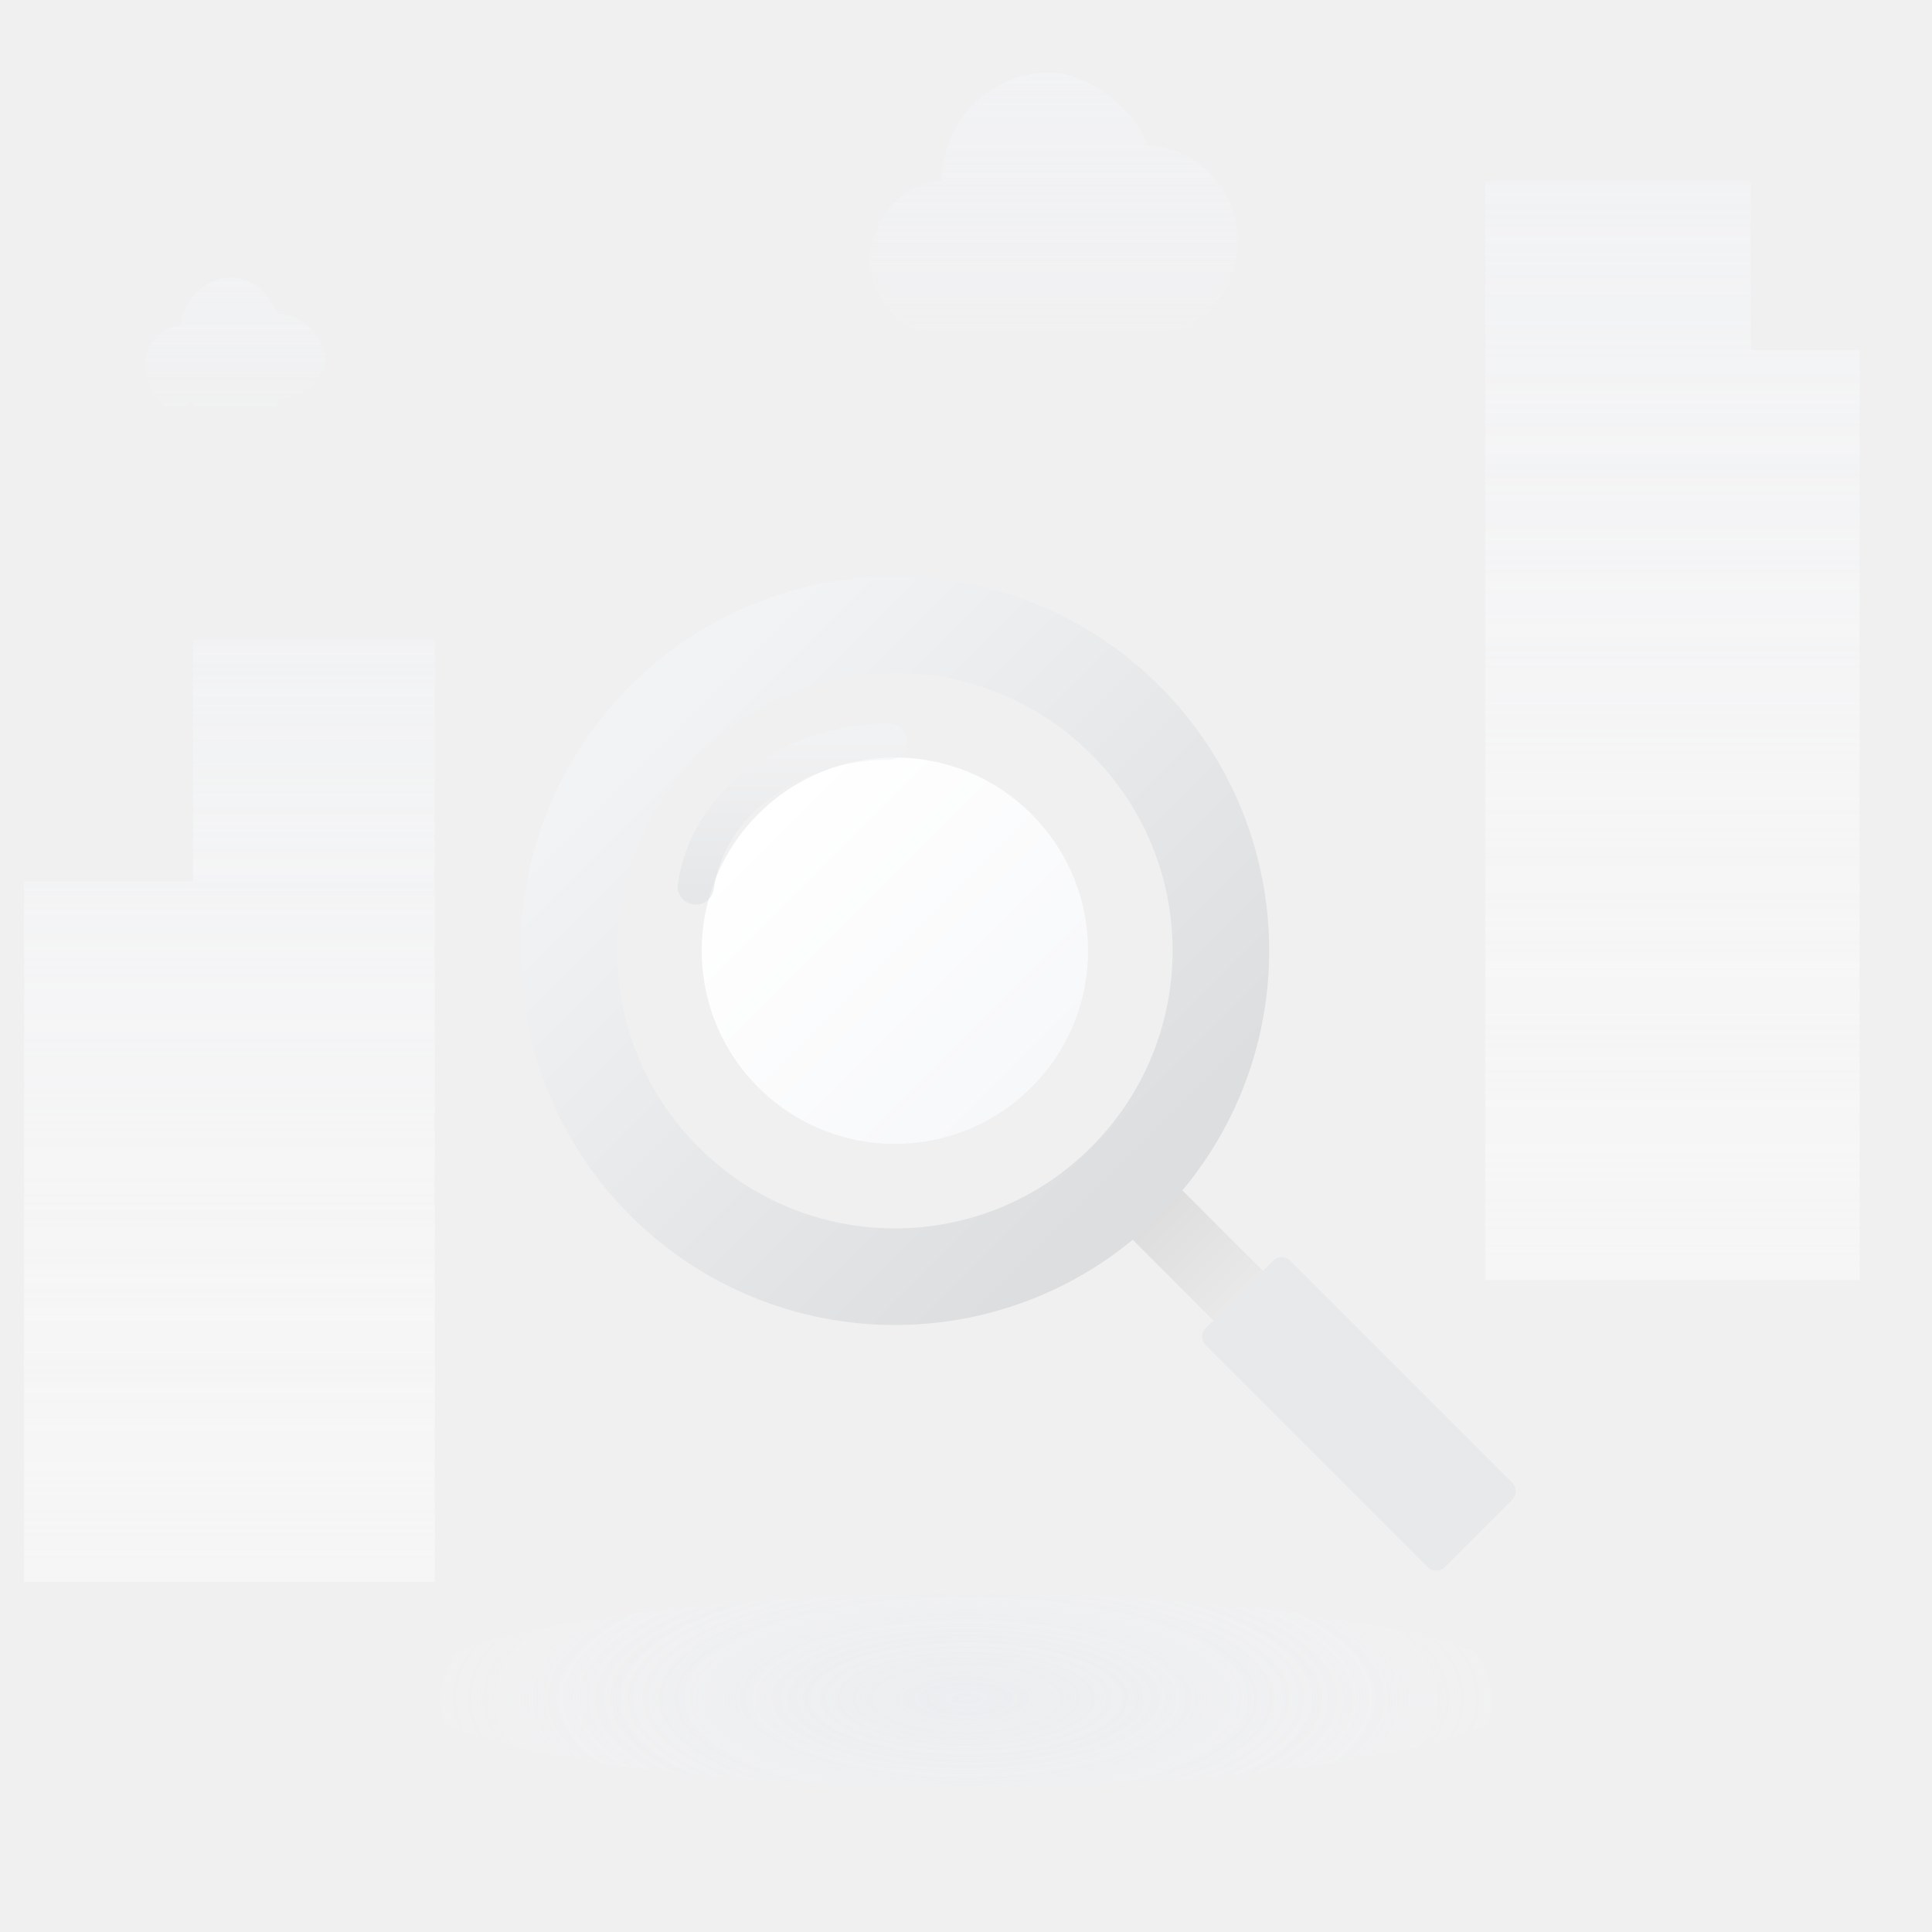
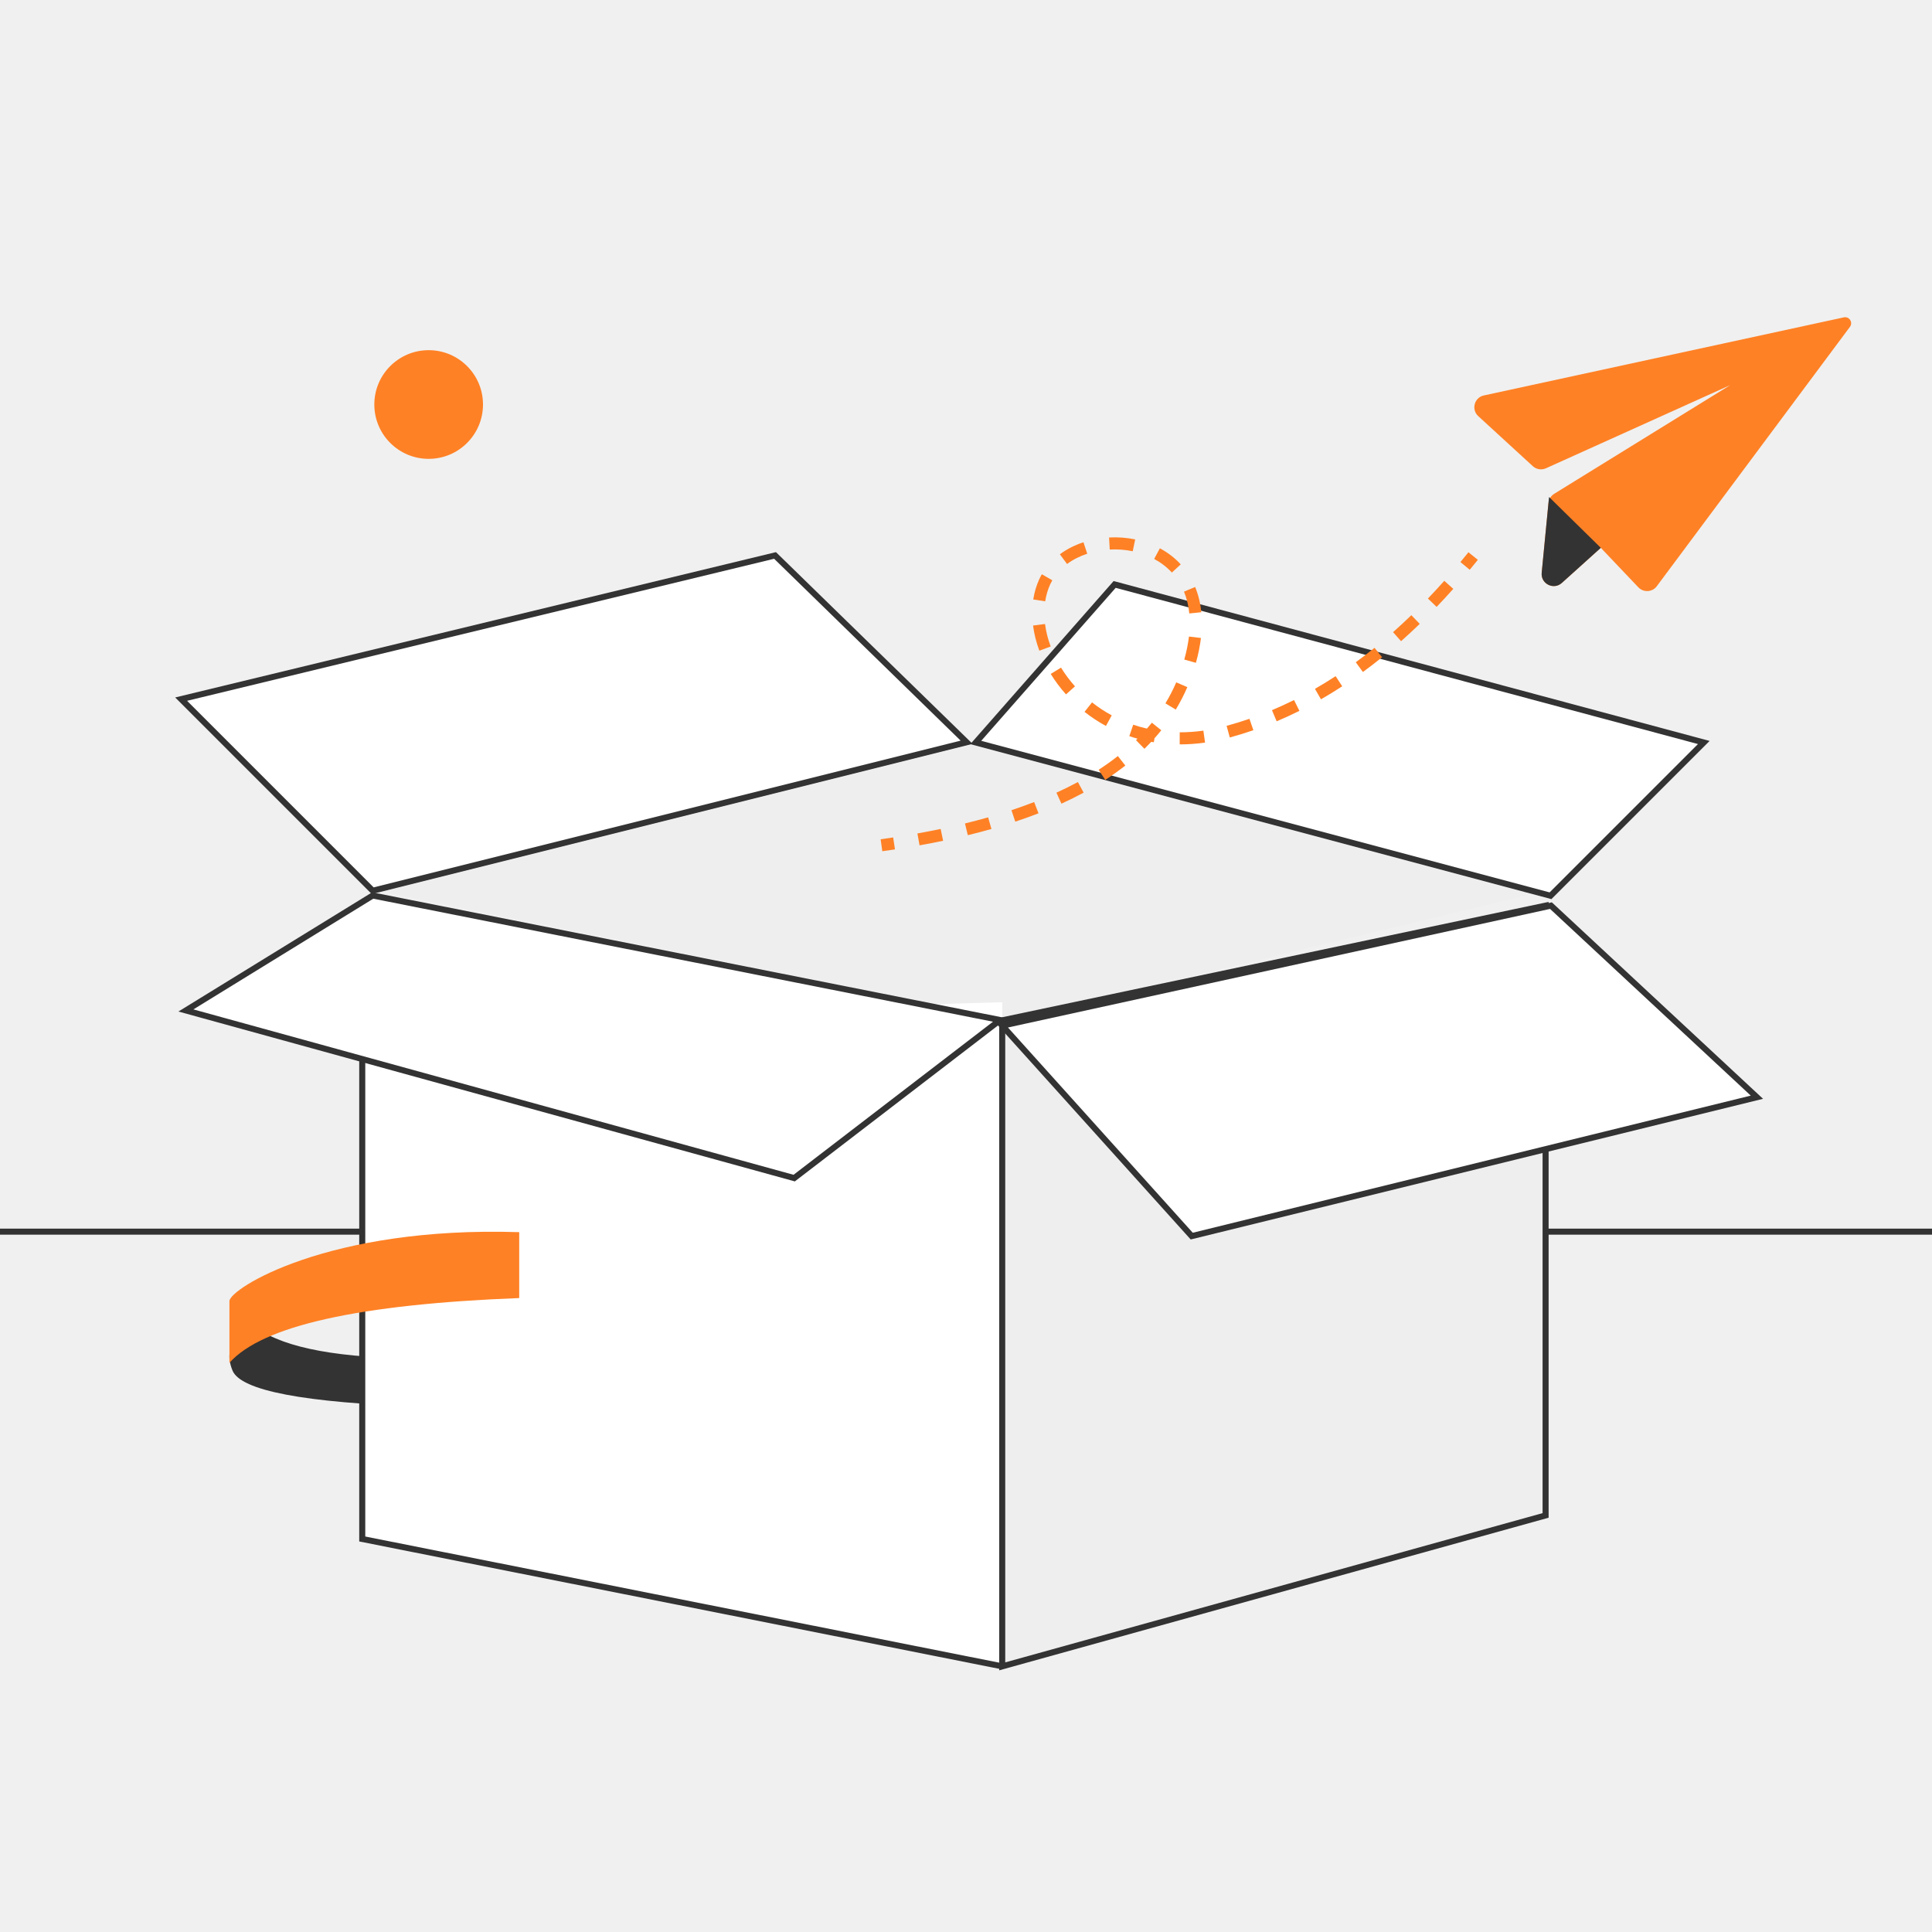
- <svg xmlns="http://www.w3.org/2000/svg" viewBox="0 0 160 160">
-   <defs>
-     <linearGradient x1="50%" y1="100%" x2="50%" id="van-empty-9">
-       <stop stop-color="#EEE" offset="0%" />
-       <stop stop-color="#D8D8D8" offset="100%" />
-     </linearGradient>
-     <linearGradient x1="100%" y1="50%" y2="50%" id="van-empty-10">
-       <stop stop-color="#F2F3F5" offset="0%" />
-       <stop stop-color="#DCDEE0" offset="100%" />
-     </linearGradient>
-     <linearGradient x1="50%" x2="50%" y2="100%" id="van-empty-11">
-       <stop stop-color="#F2F3F5" offset="0%" />
-       <stop stop-color="#DCDEE0" offset="100%" />
-     </linearGradient>
-     <linearGradient x1="50%" x2="50%" y2="100%" id="van-empty-12">
-       <stop stop-color="#FFF" offset="0%" />
-       <stop stop-color="#F7F8FA" offset="100%" />
-     </linearGradient>
-   </defs>
-   <defs>
-     <linearGradient id="van-empty-a" x1="64%" y1="100%" x2="64%">
-       <stop stop-color="#FFF" offset="0%" stop-opacity="0.5" />
-       <stop stop-color="#F2F3F5" offset="100%" />
-     </linearGradient>
-   </defs>
-   <g opacity=".8">
-     <path d="M36 131V53H16v20H2v58h34z" fill="url(#van-empty-a)" />
-     <path d="M123 15h22v14h9v77h-31V15z" fill="url(#van-empty-a)" />
-   </g>
-   <defs>
-     <linearGradient id="van-empty-b" x1="64%" y1="97%" x2="64%" y2="0%">
-       <stop stop-color="#F2F3F5" offset="0%" stop-opacity="0.3" />
-       <stop stop-color="#F2F3F5" offset="100%" />
-     </linearGradient>
-   </defs>
-   <g opacity=".8">
-     <path d="M87 6c3 0 7 3 8 6a8 8 0 1 1-1 16H80a7 7 0 0 1-8-6c0-4 3-7 6-7 0-5 4-9 9-9Z" fill="url(#van-empty-b)" />
-     <path d="M19 23c2 0 3 1 4 3 2 0 4 2 4 4a4 4 0 0 1-4 3v1h-7v-1l-1 1c-2 0-3-2-3-4 0-1 1-3 3-3 0-2 2-4 4-4Z" fill="url(#van-empty-b)" />
-   </g>
-   <defs>
-     <radialGradient id="van-empty-d" cx="50%" cy="54%" fx="50%" fy="54%" r="297%" gradientTransform="matrix(-.16 0 0 -.33 .58 .72)">
-       <stop stop-color="#EBEDF0" offset="0%" />
-       <stop stop-color="#F2F3F5" offset="100%" stop-opacity="0.3" />
-     </radialGradient>
-   </defs>
-   <ellipse fill="url(#van-empty-d)" opacity=".8" cx="80" cy="140" rx="46" ry="8" />
-   <g transform="rotate(-45 113 -4)" fill="none">
-     <rect fill="url(#van-empty-9)" x="24" y="52.8" width="5.8" height="19" rx="1" />
-     <rect fill="url(#van-empty-10)" x="22.1" y="67.3" width="9.9" height="28" rx="1" />
-     <circle stroke="url(#van-empty-11)" stroke-width="8" cx="27" cy="27" r="27" />
-     <circle fill="url(#van-empty-12)" cx="27" cy="27" r="16" />
-     <path d="M37 7c-8 0-15 5-16 12" stroke="url(#van-empty-11)" stroke-width="3" opacity=".5" stroke-linecap="round" transform="rotate(45 29 13)" />
+ <svg xmlns="http://www.w3.org/2000/svg" fill="none" version="1.1" width="160" height="160" viewBox="0 0 160 160">
+   <g>
+     <g>
+       <path d="M160,102.25L0,102.25L0,101.75L160,101.75L160,102.25Z" fill-rule="evenodd" fill="#333333" fill-opacity="1" />
+     </g>
+     <g>
+       <g>
+         <path d="M31.263,73.765L83.621,84.475L128.047,73.765L80.448,61.469L31.263,73.765Z" fill="#EEEEEE" fill-opacity="1" />
+       </g>
+       <g>
+         <path d="M19.117,111.665Q18.827,112.45,19.254,113.5Q20.27,116,35,116.5L35,112.5Q24.841,112.5,21.286,110Q19.518,110.58,19.117,111.665Z" fill="#333333" fill-opacity="1" />
+       </g>
+       <g>
+         <path d="M30,127.5L83,138L83,83L30,84.5L30,127.5Z" fill="#FFFFFF" fill-opacity="1" />
+       </g>
+       <g>
+         <path d="" fill="#FFFFFF" fill-opacity="1" />
+         <path d="M29.75,127.657L82.951,138.245L83.049,137.755L30.25,127.247L30.25,86L29.75,86L29.75,127.657Z" fill-rule="evenodd" fill="#333333" fill-opacity="1" />
+       </g>
+       <g>
+         <path d="M19,112.862Q23.085,108.266,43,107.5L43,102.042C27.17,101.531,19,106.734,19,107.755L19,112.862Z" fill="#FF8125" fill-opacity="1" />
+       </g>
+       <g transform="matrix(-1,0,0,1,256,0)">
+         <path d="M128,125.5L173,138L173,84.5L128,75L128,125.5Z" fill="#EEEEEE" fill-opacity="1" />
+         <path d="M173.25,84.297L128.052,74.755L127.75,74.692L127.75,125.69L173.25,138.329L173.25,84.297ZM128.25,75.308L128.25,125.31L172.75,137.671L172.75,84.703L128.25,75.308Z" fill-rule="evenodd" fill="#333333" fill-opacity="1" />
+       </g>
+       <g>
+         <path d="M15,57.9L30.866,73.766L80.052,61.47L64.185,46L15,57.9Z" fill="#FFFFFF" fill-opacity="1" />
+         <path d="M80.547,61.603L64.261,45.725L64.127,45.757L14.508,57.761L30.79,74.043L80.547,61.603ZM64.11,46.275L15.492,58.038L30.943,73.489L79.556,61.336L64.11,46.275Z" fill-rule="evenodd" fill="#333333" fill-opacity="1" />
+       </g>
+       <g>
+         <path d="M83,84.941L98.695,102.369L145.5,90.866L128.444,75L83,84.941Z" fill="#FFFFFF" fill-opacity="1" />
+         <path d="M146.009,90.999L128.518,74.728L128.39,74.756L82.526,84.788L98.609,102.648L146.009,90.999ZM128.369,75.272L83.474,85.093L98.78,102.091L144.991,90.734L128.369,75.272Z" fill-rule="evenodd" fill="#333333" fill-opacity="1" />
+       </g>
+       <g transform="matrix(-1,0,0,1,282.2734,0)">
+         <path d="M141.137,61.471L153.83,74.164L201.429,61.471L189.925,48.381L141.137,61.471Z" fill="#FFFFFF" fill-opacity="1" />
+       </g>
+       <g transform="matrix(-1,0,0,1,282.1992,0)">
+         <path d="M201.845,61.628L189.974,48.119L189.824,48.159L140.617,61.361L153.718,74.462L201.845,61.628ZM189.803,48.682L141.582,61.619L153.867,73.904L200.938,61.352L189.803,48.682Z" fill-rule="evenodd" fill="#333333" fill-opacity="1" />
+       </g>
+       <g>
+         <path d="M15.396,83.682L65.772,97.565L82.828,84.475L30.866,74.162L15.396,83.682Z" fill="#FFFFFF" fill-opacity="1" />
+         <path d="M65.825,97.839L83.418,84.337L82.877,84.23L30.819,73.898L14.776,83.77L65.825,97.839ZM82.238,84.613L30.914,74.426L16.017,83.594L65.718,97.291L82.238,84.613Z" fill-rule="evenodd" fill="#333333" fill-opacity="1" />
+       </g>
+     </g>
+     <g>
+       <g>
+         <path d="M122.887,32.749C122.094,32.92,121.825,33.915,122.423,34.463L126.942,38.607C127.237,38.877,127.665,38.946,128.03,38.781L143.286,31.895L128.708,40.897C128.442,41.061,128.268,41.341,128.238,41.652L127.677,47.438C127.589,48.346,128.663,48.888,129.341,48.277L132.571,45.368L135.682,48.64C136.109,49.089,136.839,49.045,137.209,48.548L153.203,27.07C153.479,26.699,153.148,26.185,152.696,26.283L122.887,32.749Z" fill="#FF8125" fill-opacity="1" />
+       </g>
+       <g>
+         <path d="M127.677,47.438C127.589,48.346,128.664,48.888,129.342,48.278L132.572,45.369L128.286,41.158L127.677,47.438Z" fill="#333333" fill-opacity="1" />
+       </g>
+       <g>
+         <path d="M94.01,44.673Q92.95,44.453,91.85,44.512L91.904,45.511Q92.874,45.459,93.808,45.652L94.01,44.673ZM89.727,44.907Q88.632,45.268,87.774,45.904L88.369,46.707Q89.098,46.167,90.04,45.857L89.727,44.907ZM97.784,46.738Q97.049,45.941,96.056,45.408L95.583,46.289Q96.428,46.742,97.048,47.416L97.784,46.738ZM121.716,47.186Q122.054,46.78,122.39,46.363L121.61,45.736Q121.28,46.147,120.947,46.547L121.716,47.186ZM86.062,47.98Q85.707,48.759,85.57,49.645L86.558,49.799Q86.674,49.048,86.972,48.395Q87.051,48.222,87.147,48.056L86.28,47.557Q86.161,47.764,86.062,47.98ZM118.976,50.26Q119.67,49.535,120.355,48.767L119.609,48.101Q118.935,48.857,118.254,49.568L118.976,50.26ZM99.489,50.703Q99.376,49.578,98.977,48.613L98.053,48.995Q98.396,49.824,98.493,50.803L99.489,50.703ZM116.03,53.1Q116.808,52.41,117.576,51.667L116.881,50.948Q116.128,51.676,115.366,52.352L116.03,53.1ZM85.553,51.805Q85.687,52.844,86.075,53.888L87.012,53.54Q86.664,52.603,86.545,51.677L85.553,51.805ZM99.04,54.892Q99.339,53.824,99.457,52.834L98.464,52.716Q98.355,53.629,98.077,54.622L99.04,54.892ZM112.87,55.652Q113.671,55.067,114.461,54.428L113.832,53.65Q113.061,54.274,112.28,54.845L112.87,55.652ZM87.017,55.813Q87.568,56.709,88.281,57.506L89.026,56.84Q88.373,56.109,87.869,55.289L87.017,55.813ZM109.397,57.914Q110.284,57.405,111.157,56.836L110.611,55.998Q109.761,56.552,108.9,57.046L109.397,57.914ZM97.372,58.765Q97.915,57.866,98.33,56.906L97.412,56.509Q97.024,57.407,96.516,58.247L97.372,58.765ZM105.727,59.735Q106.676,59.336,107.612,58.87L107.166,57.974Q106.259,58.426,105.339,58.813L105.727,59.735ZM89.817,58.952Q90.653,59.613,91.591,60.121L92.067,59.242Q91.206,58.775,90.437,58.168L89.817,58.952ZM101.856,61.073Q102.834,60.806,103.8,60.473L103.473,59.528Q102.539,59.85,101.593,60.108L101.583,60.111L101.846,61.076L101.856,61.073ZM95.61,61.142Q95.902,60.815,96.173,60.477L95.393,59.851Q95.194,60.098,94.984,60.34Q94.406,60.207,93.847,60.018L93.526,60.965Q93.862,61.079,94.204,61.174Q94.142,61.236,94.079,61.298L94.778,62.013Q95.07,61.727,95.344,61.434Q95.45,61.453,95.556,61.47L95.61,61.142ZM97.697,61.646Q98.734,61.649,99.797,61.499L99.658,60.509Q98.666,60.648,97.7,60.646L97.697,61.646ZM91.531,64.586Q92.41,64.016,93.195,63.399L92.577,62.612Q91.828,63.201,90.987,63.747L91.531,64.586ZM87.904,66.556Q88.862,66.119,89.742,65.643L89.267,64.764Q88.417,65.223,87.489,65.646L87.904,66.556ZM84.08,68.046Q85.074,67.716,86.005,67.355L85.643,66.423Q84.736,66.775,83.765,67.096L84.08,68.046ZM80.151,69.167Q81.154,68.922,82.106,68.652L81.833,67.69Q80.899,67.955,79.914,68.196L80.151,69.167ZM76.153,70.007Q77.15,69.829,78.105,69.63L77.901,68.651Q76.96,68.847,75.977,69.023L76.153,70.007ZM73.069,70.495Q73.599,70.422,74.118,70.343L73.968,69.354Q73.455,69.432,72.931,69.505L73.069,70.495Z" fill-rule="evenodd" fill="#FF8125" fill-opacity="1" />
+       </g>
+     </g>
+     <g>
+       <ellipse cx="35.5" cy="33.5" rx="4.5" ry="4.5" fill="#FF8125" fill-opacity="1" />
+     </g>
  </g>
</svg>
